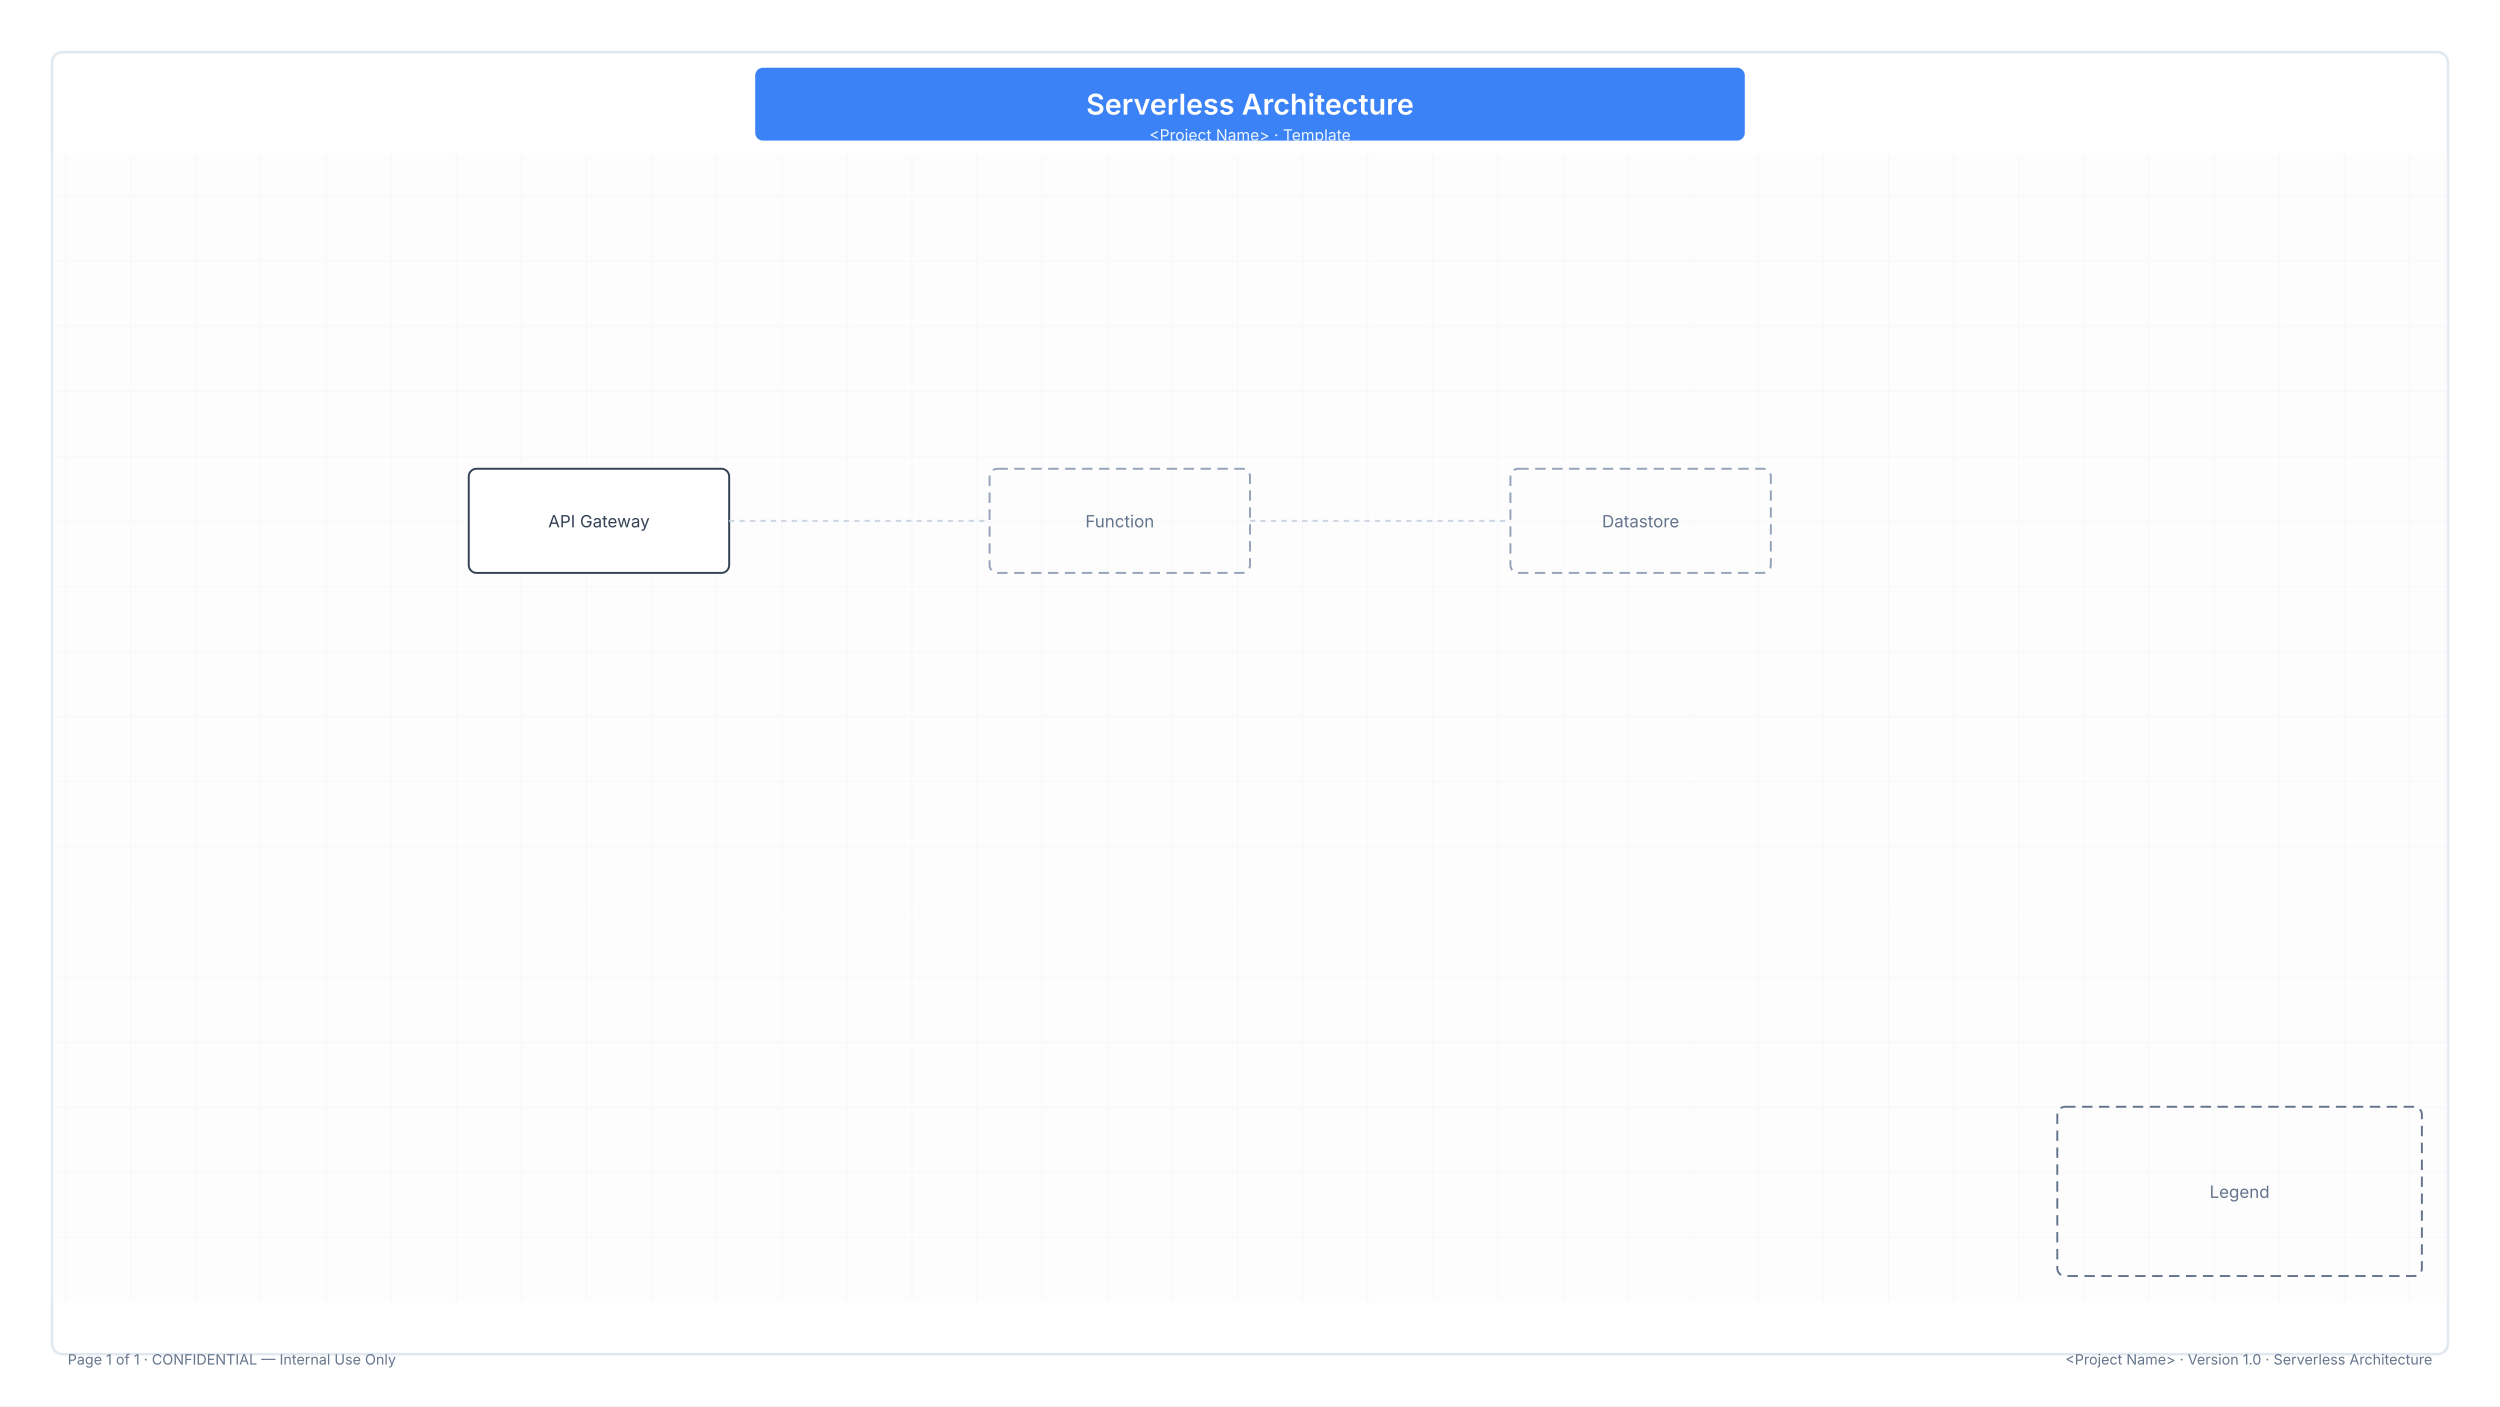
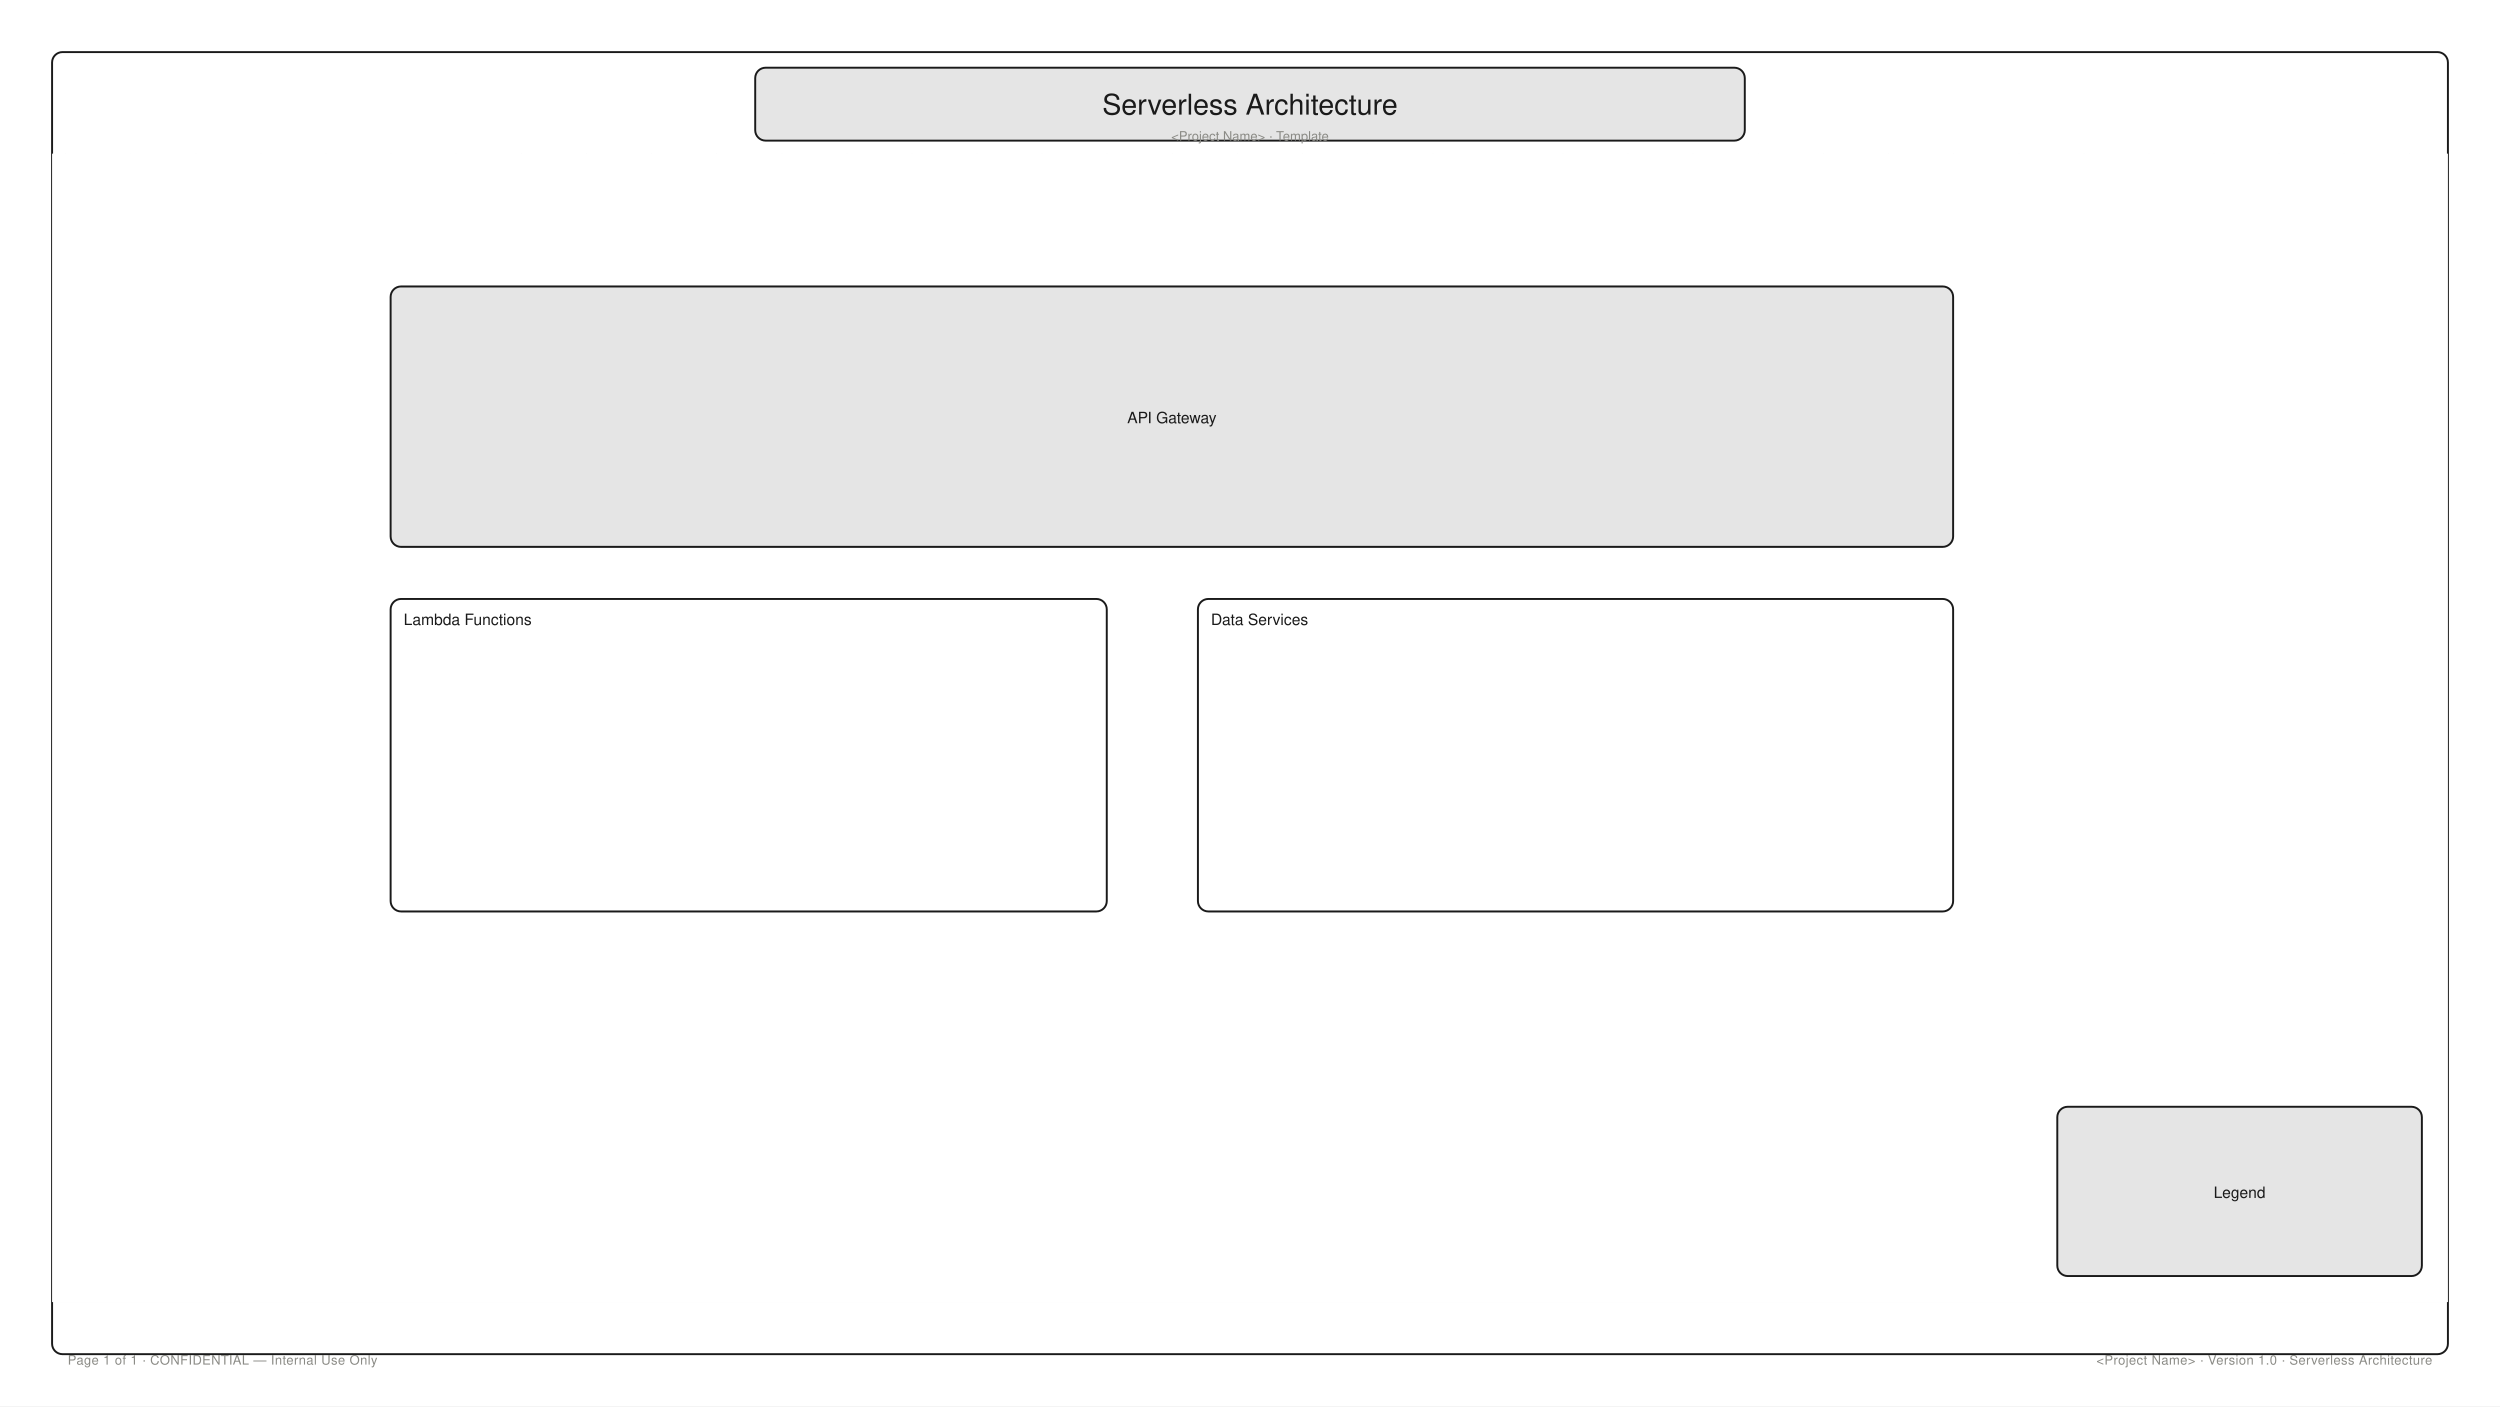
<svg xmlns="http://www.w3.org/2000/svg" viewBox="0 0 1920 1080" width="1920" height="1080" fill="none">
-   <rect width="1920" height="1080" fill="#ffffff" />
  <defs>
+     <style>
+       :root {
+         --canvas-light: #FFFFFF;
+         --fill-light: #E5E5E5;
+         --stroke-light: #1A1A1A;
+         --text-muted: #8A8A85;
+         --connector: #1A1A1A;
+       }
+     </style>
    <marker id="arrow" markerWidth="8" markerHeight="8" refX="7" refY="4" orient="auto">
-       <path d="M0,0 L8,4 L0,8 Z" fill="#334155" />
+       <path d="M0,0 L8,4 L0,8 Z" fill="#1A1A1A" />
    </marker>
  </defs>
-   <rect x="40" y="40" width="1840" height="1000" rx="8" fill="#ffffff" stroke="#e2e8f0" stroke-width="2" />
-   <rect x="580" y="52" width="760" height="56" rx="6" fill="#3B82F6" />
-   <text x="960" y="88" text-anchor="middle" fill="#ffffff" font-family="Inter, system-ui, -apple-system, Segoe UI, sans-serif" font-size="22" font-weight="600">Serverless Architecture</text>
-   <text x="960" y="108" text-anchor="middle" fill="#EFF6FF" font-family="Inter, system-ui, -apple-system, Segoe UI, sans-serif" font-size="12">&lt;Project Name&gt; · Template</text>
+   <rect width="1920" height="1080" fill="#FFFFFF" />
+   <rect x="40" y="40" width="1840" height="1000" rx="8" fill="#FFFFFF" stroke="#1A1A1A" stroke-width="1.5" />
+   <rect x="580" y="52" width="760" height="56" rx="8" fill="#E5E5E5" stroke="#1A1A1A" stroke-width="1.5" />
+   <text x="960" y="88" text-anchor="middle" fill="#1A1A1A" font-family="Helvetica, Arial, sans-serif" font-size="22" font-weight="500">Serverless Architecture</text>
+   <text x="960" y="108" text-anchor="middle" fill="#8A8A85" font-family="Helvetica, Arial, sans-serif" font-size="10" font-weight="400">&lt;Project Name&gt; · Template</text>
  <defs>
    <pattern id="grid-serverless-architecture" width="50" height="50" patternUnits="userSpaceOnUse">
-       <path d="M 50 0 L 0 0 0 50" fill="none" stroke="#e2e8f0" stroke-width="0.5" />
+       <path d="M 50 0 L 0 0 0 50" fill="none" stroke="#1A1A1A" stroke-width="0.5" opacity="0.1" />
    </pattern>
  </defs>
  <rect x="40" y="118" width="1840" height="882" fill="url(#grid-serverless-architecture)" />
-   <rect x="40" y="118" width="1840" height="882" fill="#f8fafc" fill-opacity="0.35" />
-   <rect x="360" y="360" width="200" height="80" rx="6" fill="#ffffff" stroke="#334155" stroke-width="1.5" />
-   <text x="460.0" y="405.0" text-anchor="middle" fill="#334155" font-family="Inter, system-ui, -apple-system, Segoe UI, sans-serif" font-size="13">API Gateway</text>
-   <rect x="760" y="360" width="200" height="80" rx="6" fill="none" stroke="#94a3b8" stroke-width="1.5" stroke-dasharray="8 5" />
-   <text x="860.0" y="405.0" text-anchor="middle" fill="#64748b" font-family="Inter, system-ui, -apple-system, Segoe UI, sans-serif" font-size="13">Function</text>
-   <rect x="1160" y="360" width="200" height="80" rx="6" fill="none" stroke="#94a3b8" stroke-width="1.5" stroke-dasharray="8 5" />
-   <text x="1260.0" y="405.0" text-anchor="middle" fill="#64748b" font-family="Inter, system-ui, -apple-system, Segoe UI, sans-serif" font-size="13">Datastore</text>
-   <line x1="560" y1="400" x2="760" y2="400" stroke="#cbd5e1" stroke-width="1.5" stroke-dasharray="4 4" />
-   <line x1="960" y1="400" x2="1160" y2="400" stroke="#cbd5e1" stroke-width="1.5" stroke-dasharray="4 4" />
-   <rect x="1580" y="850" width="280" height="130" rx="6" fill="none" stroke="#64748b" stroke-width="1.5" stroke-dasharray="8 5" />
-   <text x="1720.0" y="920.0" text-anchor="middle" fill="#64748b" font-family="Inter, system-ui, -apple-system, Segoe UI, sans-serif" font-size="13">Legend</text>
-   <text x="52" y="1048" fill="#64748b" font-family="Inter, system-ui, -apple-system, Segoe UI, sans-serif" font-size="11">Page 1 of 1 · CONFIDENTIAL — Internal Use Only</text>
-   <text x="1868" y="1048" text-anchor="end" fill="#64748b" font-family="Inter, system-ui, -apple-system, Segoe UI, sans-serif" font-size="11">&lt;Project Name&gt; · Version 1.0 · Serverless Architecture</text>
+   <rect x="40" y="118" width="1840" height="882" fill="#FFFFFF" fill-opacity="1" />
+   <rect x="300" y="220" width="1200" height="200" rx="8" fill="#E5E5E5" stroke="#1A1A1A" stroke-width="1.5" />
+   <text x="900.0" y="325.0" text-anchor="middle" fill="#1A1A1A" font-family="Helvetica, Arial, sans-serif" font-size="12" font-weight="500">API Gateway</text>
+   <rect x="300" y="460" width="550" height="240" rx="8" fill="none" stroke="#1A1A1A" stroke-width="1.5" />
+   <text x="310" y="480" fill="#1A1A1A" font-family="Helvetica, Arial, sans-serif" font-size="12" font-weight="500">Lambda Functions</text>
+   <rect x="920" y="460" width="580" height="240" rx="8" fill="none" stroke="#1A1A1A" stroke-width="1.5" />
+   <text x="930" y="480" fill="#1A1A1A" font-family="Helvetica, Arial, sans-serif" font-size="12" font-weight="500">Data Services</text>
+   <rect x="1580" y="850" width="280" height="130" rx="8" fill="#E5E5E5" stroke="#1A1A1A" stroke-width="1.5" />
+   <text x="1720.0" y="920.0" text-anchor="middle" fill="#1A1A1A" font-family="Helvetica, Arial, sans-serif" font-size="12" font-weight="500">Legend</text>
+   <text x="52" y="1048" fill="#8A8A85" font-family="Helvetica, Arial, sans-serif" font-size="10" font-weight="400" letter-spacing="0.3px">Page 1 of 1 · CONFIDENTIAL — Internal Use Only</text>
+   <text x="1868" y="1048" text-anchor="end" fill="#8A8A85" font-family="Helvetica, Arial, sans-serif" font-size="10" font-weight="400" letter-spacing="0.3px">&lt;Project Name&gt; · Version 1.0 · Serverless Architecture</text>
</svg>
